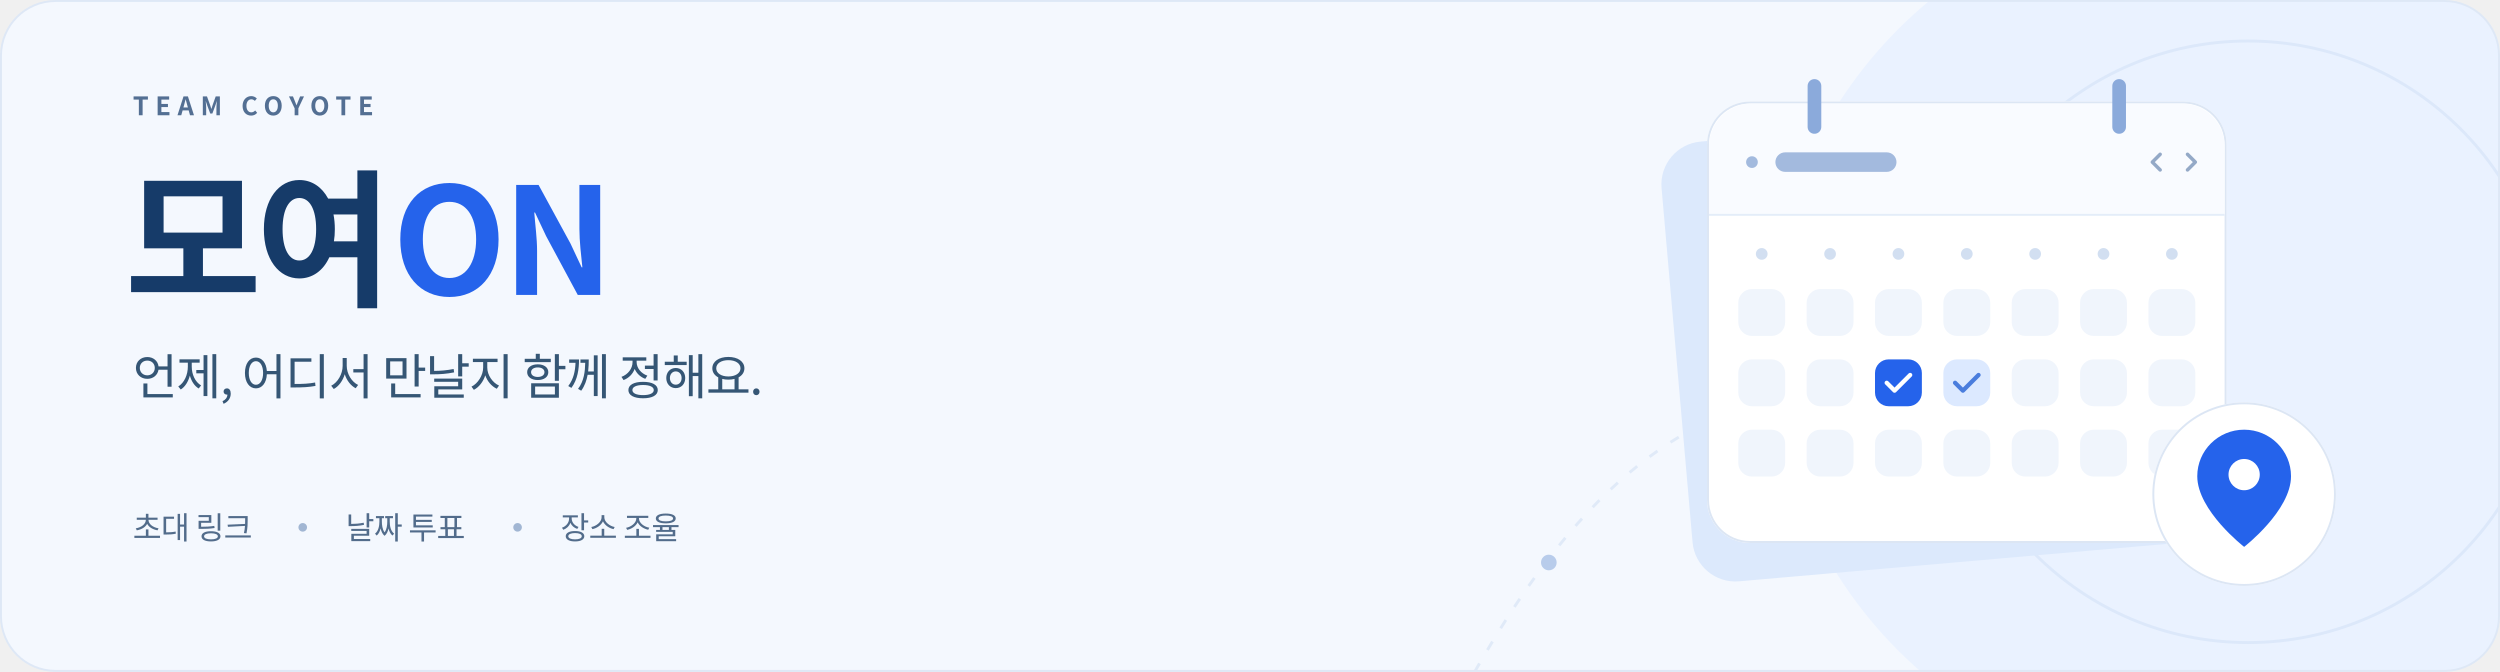
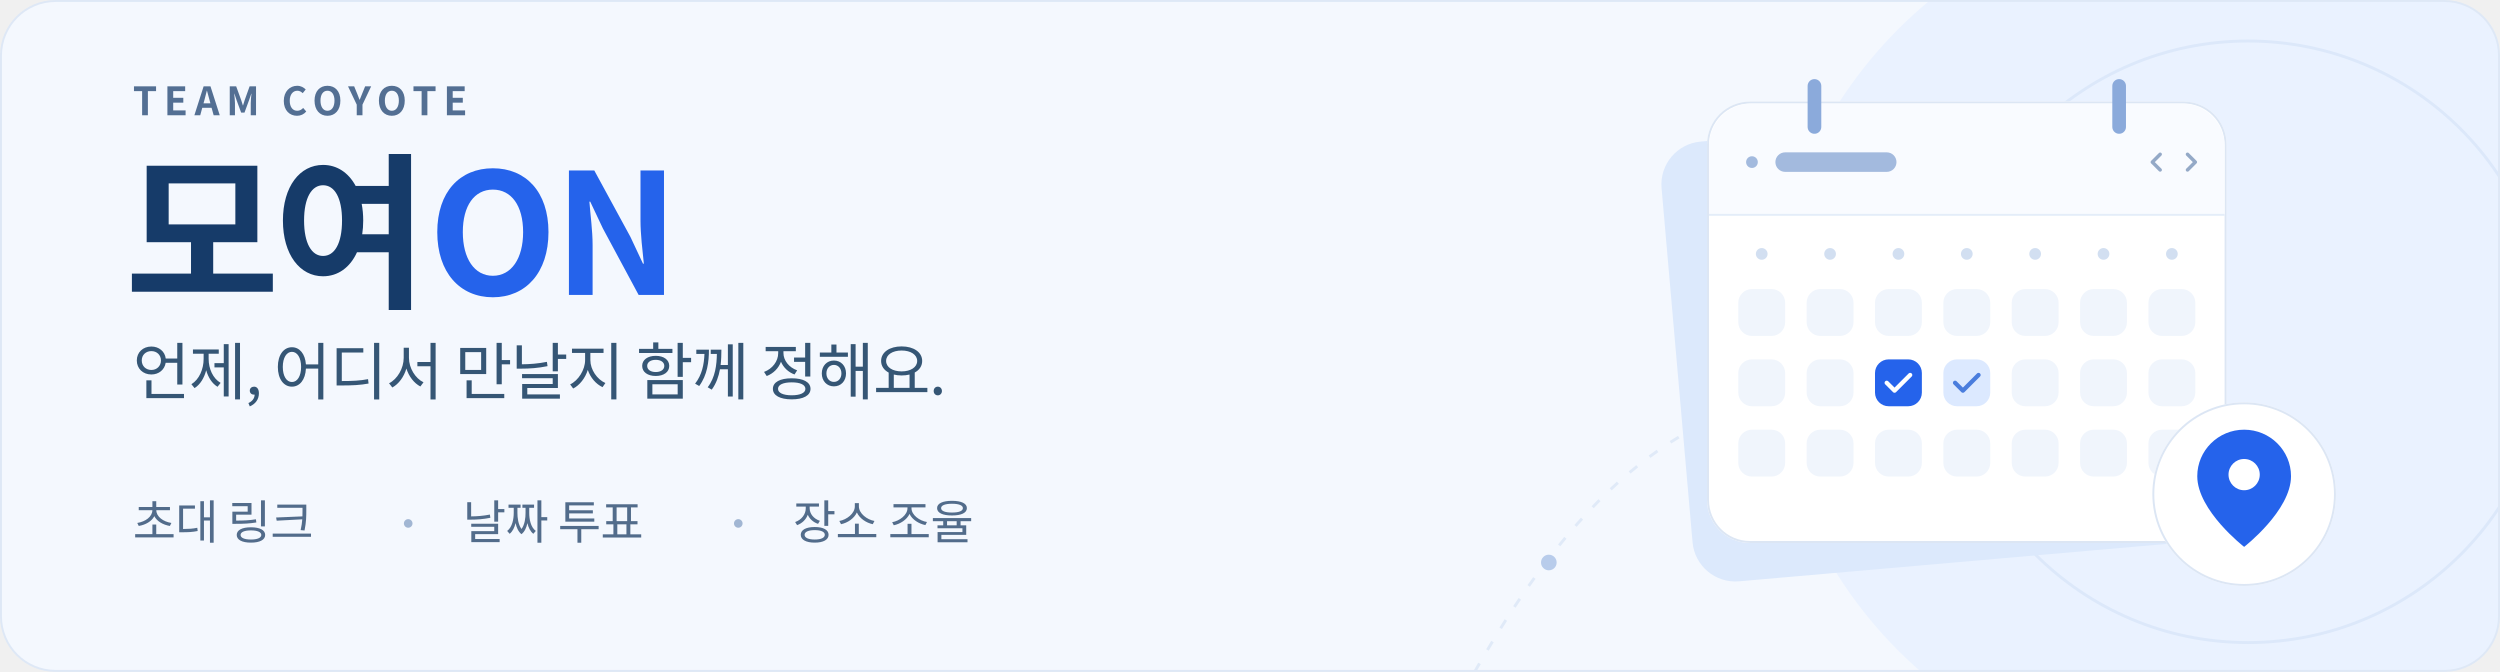
<svg xmlns="http://www.w3.org/2000/svg" width="1280" height="344" viewBox="0 0 1280 344" fill="none" role="img" aria-labelledby="title description">
  <defs>
    <clipPath id="banner-clip">
      <rect x="0.5" y="0.5" width="1279" height="343" rx="28" />
    </clipPath>
  </defs>
  <g clip-path="url(#banner-clip)">
    <rect width="1280" height="344" fill="#F4F8FE" />
    <circle cx="1131" cy="174" r="225" fill="#EAF2FF" />
    <circle cx="1151" cy="175" r="154" stroke="#DCE8FA" stroke-width="1.5" />
    <path d="M755 344C812 244 864 210 930 198" stroke="#E0EAF8" stroke-width="1.5" stroke-dasharray="5 8" />
    <circle cx="793" cy="288" r="4" fill="#B8CCEB" />
    <g font-family="'Noto Sans CJK KR', 'Noto Sans KR', 'Apple SD Gothic Neo', 'Malgun Gothic', sans-serif">
-       <text x="68" y="59" fill="#536F93" font-size="13" font-weight="700" letter-spacing="3.4">TEAM COYOTE</text>
-       <text x="64" y="151" fill="#163B69" font-size="76" font-weight="700" letter-spacing="-3">모여<tspan fill="#2563EB" letter-spacing="-2">ON</tspan>
+       <text x="68" y="59" fill="#536F93" font-size="20" font-weight="700" letter-spacing="3.4">TEAM COYOTE</text>
+       <text x="64" y="151" fill="#163B69" font-size="86" font-weight="700" letter-spacing="-3">모여<tspan fill="#2563EB" letter-spacing="-2">ON</tspan>
      </text>
-       <text x="68" y="202" fill="#355675" font-size="25" font-weight="500" letter-spacing="-0.7">언제, 어디서 만날지 함께 정해요.</text>
-       <g fill="#526C8B" font-size="16" font-weight="500" letter-spacing="-0.3">
+       <text x="68" y="202" fill="#355675" font-size="32" font-weight="500" letter-spacing="-0.7">언제, 어디서 만날지 함께 정해요.</text>
+       <g fill="#526C8B" font-size="24" font-weight="500" letter-spacing="-0.3">
        <text x="68" y="276">초대 링크</text>
-         <circle cx="155" cy="270" r="2.2" fill="#A1B6D3" />
-         <text x="177" y="276">날짜 투표</text>
-         <circle cx="265" cy="270" r="2.2" fill="#A1B6D3" />
-         <text x="287" y="276">장소 조율</text>
+         <circle cx="209" cy="268" r="2.2" fill="#A1B6D3" />
+         <text x="237" y="276">날짜 투표</text>
+         <circle cx="378" cy="268" r="2.2" fill="#A1B6D3" />
+         <text x="406" y="276">장소 조율</text>
      </g>
    </g>
    <g transform="rotate(-5 1007 173)">
      <rect x="858" y="61" width="266" height="226" rx="22" fill="#DCE9FC" />
    </g>
    <g>
      <rect x="874" y="52" width="266" height="226" rx="22" fill="white" />
      <rect x="874.5" y="52.5" width="265" height="225" rx="21.5" stroke="#DCE6F4" />
      <path d="M875 75C875 62.85 884.85 53 897 53H1117C1129.15 53 1139 62.85 1139 75V110H875V75Z" fill="#F9FBFF" />
      <path d="M875 110H1139" stroke="#E4EDF9" />
      <path d="M929 44V65M1085 44V65" stroke="#8BAADB" stroke-width="7" stroke-linecap="round" />
      <circle cx="897" cy="83" r="3" fill="#A3BADE" />
      <rect x="909" y="78" width="62" height="10" rx="5" fill="#A3BADE" />
      <path d="M1106 79L1102 83L1106 87" stroke="#94A9C7" stroke-width="1.8" stroke-linecap="round" stroke-linejoin="round" />
      <path d="M1120 79L1124 83L1120 87" stroke="#94A9C7" stroke-width="1.8" stroke-linecap="round" stroke-linejoin="round" />
      <g fill="#D2DFF1">
        <circle cx="902" cy="130" r="3" />
        <circle cx="937" cy="130" r="3" />
        <circle cx="972" cy="130" r="3" />
        <circle cx="1007" cy="130" r="3" />
        <circle cx="1042" cy="130" r="3" />
        <circle cx="1077" cy="130" r="3" />
        <circle cx="1112" cy="130" r="3" />
      </g>
      <g fill="#F0F5FC">
        <rect x="890" y="148" width="24" height="24" rx="7" />
        <rect x="925" y="148" width="24" height="24" rx="7" />
        <rect x="960" y="148" width="24" height="24" rx="7" />
        <rect x="995" y="148" width="24" height="24" rx="7" />
        <rect x="1030" y="148" width="24" height="24" rx="7" />
        <rect x="1065" y="148" width="24" height="24" rx="7" />
        <rect x="1100" y="148" width="24" height="24" rx="7" />
        <rect x="890" y="184" width="24" height="24" rx="7" />
        <rect x="925" y="184" width="24" height="24" rx="7" />
        <rect x="1030" y="184" width="24" height="24" rx="7" />
        <rect x="1065" y="184" width="24" height="24" rx="7" />
        <rect x="1100" y="184" width="24" height="24" rx="7" />
        <rect x="890" y="220" width="24" height="24" rx="7" />
        <rect x="925" y="220" width="24" height="24" rx="7" />
        <rect x="960" y="220" width="24" height="24" rx="7" />
        <rect x="995" y="220" width="24" height="24" rx="7" />
        <rect x="1030" y="220" width="24" height="24" rx="7" />
        <rect x="1065" y="220" width="24" height="24" rx="7" />
        <rect x="1100" y="220" width="24" height="24" rx="7" />
      </g>
      <rect x="960" y="184" width="24" height="24" rx="7" fill="#2563EB" />
      <path d="M966 196L970 200L978 192" stroke="white" stroke-width="2.2" stroke-linecap="round" stroke-linejoin="round" />
      <rect x="995" y="184" width="24" height="24" rx="7" fill="#DCE9FF" />
      <path d="M1001 196L1005 200L1013 192" stroke="#4A7DDD" stroke-width="2.2" stroke-linecap="round" stroke-linejoin="round" />
    </g>
    <g>
      <circle cx="1149" cy="253" r="47" fill="white" />
      <circle cx="1149" cy="253" r="46.5" stroke="#DCE6F4" />
      <path d="M1149 220C1135.75 220 1125 230.66 1125 243.82C1125 261.42 1149 280 1149 280C1149 280 1173 261.42 1173 243.82C1173 230.66 1162.25 220 1149 220Z" fill="#2563EB" />
      <circle cx="1149" cy="243" r="8" fill="white" />
    </g>
  </g>
  <rect x="0.5" y="0.5" width="1279" height="343" rx="28" stroke="#DEE8F6" />
</svg>
